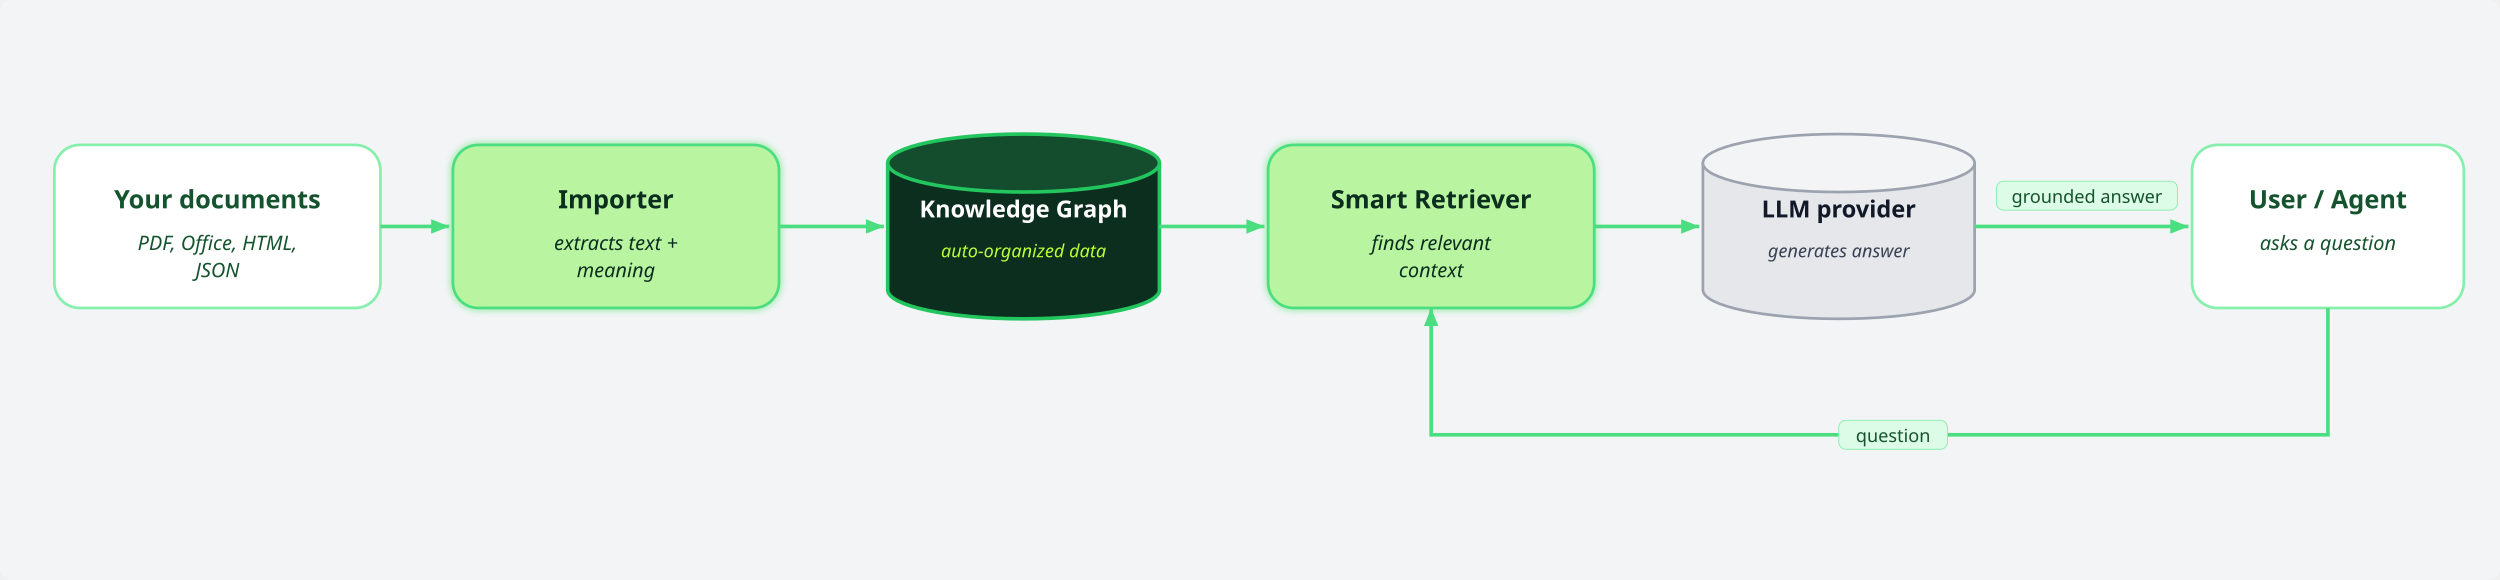
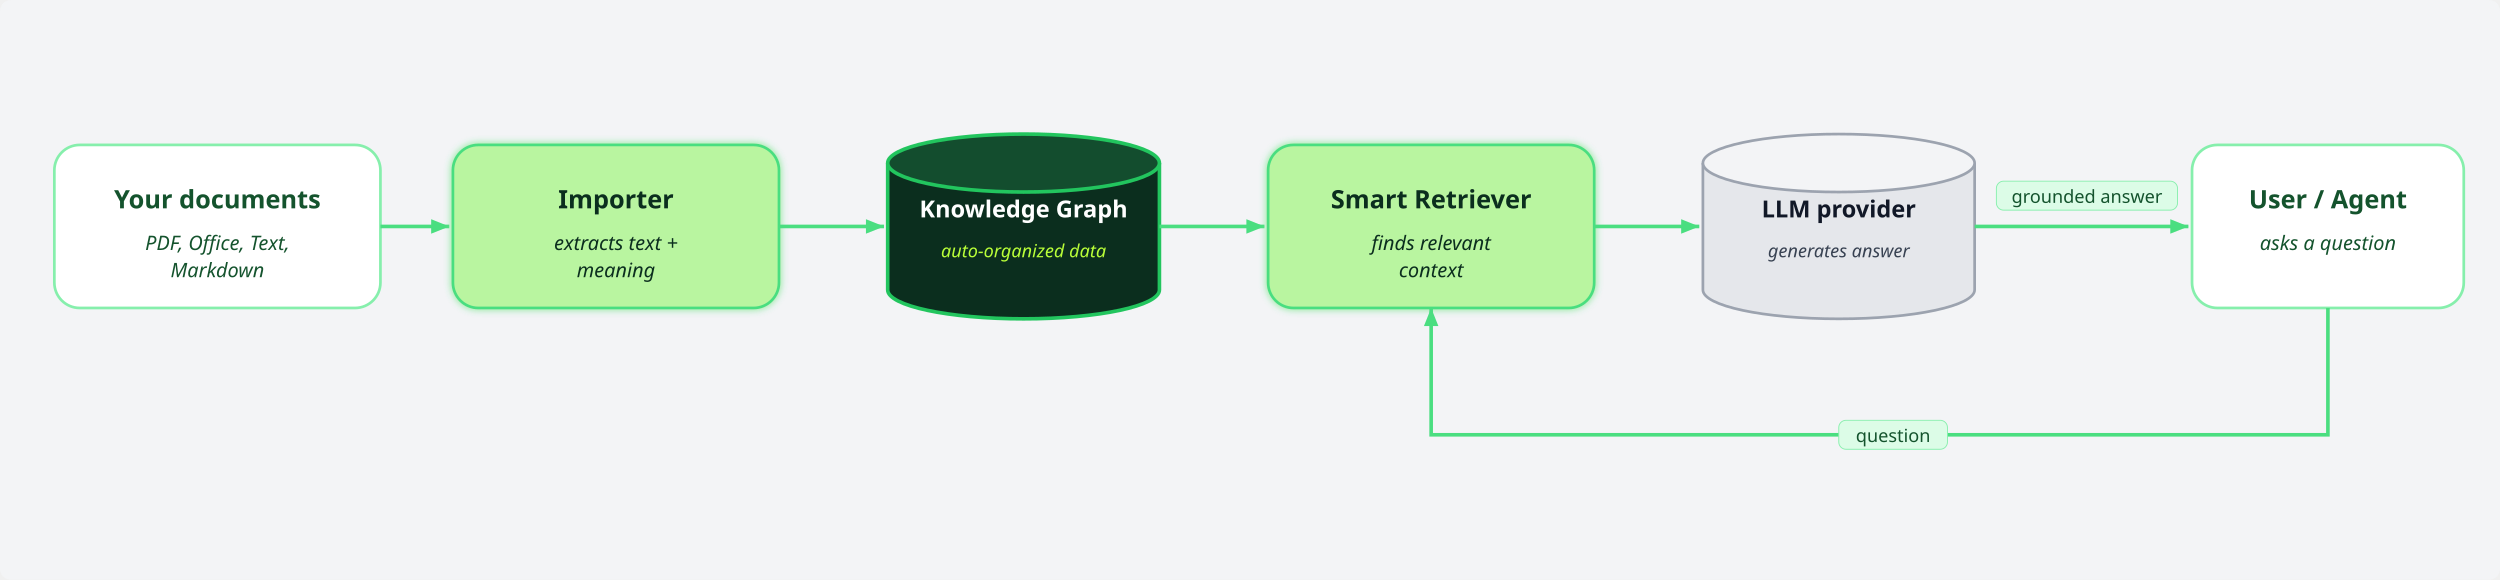
- <svg xmlns="http://www.w3.org/2000/svg" xmlns:xlink="http://www.w3.org/1999/xlink" viewBox="0 0 1380 320" style="display:block;width:100%;max-width:1380px;margin:0 auto">
+ <svg xmlns="http://www.w3.org/2000/svg" viewBox="0 0 1380 320" style="display:block;width:100%;max-width:1380px;margin:0 auto">
  <style>
-     .grag .card-link { cursor: pointer; }
-     .grag .card-link .pill-aai { fill: #b9f5a0; stroke: #4ade80; stroke-width: 1.5; }
-     .grag .card-link .pill-ps  { fill: #ffffff; stroke: #86efac; stroke-width: 1.5; }
-     .grag .card-link .pill-db  { fill: #e5e7eb; stroke: #9ca3af; stroke-width: 1.5; }
-     .grag .card-link .cyl-db   { fill: #0b2e1e; stroke: #22c55e; stroke-width: 2; }
-     .grag .card-link .cyl-db-top { fill: #134d2e; stroke: #22c55e; stroke-width: 2; }
-     .grag .card-link .cyl-llm  { fill: #e5e7eb; stroke: #9ca3af; stroke-width: 1.5; }
-     .grag .card-link .cyl-llm-top { fill: #f3f4f6; stroke: #9ca3af; stroke-width: 1.5; }
-     .grag .card-link:hover .pill-aai      { fill: #ffffff; stroke: #22c55e; }
-     .grag .card-link:hover .pill-ps       { fill: #dcfce7; stroke: #22c55e; }
-     .grag .card-link:hover .pill-db       { fill: #b9ff38; stroke: #22c55e; }
-     .grag .card-link:hover .cyl-db        { fill: #134d2e; stroke: #b9ff38; }
-     .grag .card-link:hover .cyl-db-top    { fill: #1a5e38; stroke: #b9ff38; }
-     .grag .card-link:hover .cyl-llm       { fill: #b9ff38; stroke: #22c55e; }
-     .grag .card-link:hover .cyl-llm-top   { fill: #dcfce7; stroke: #22c55e; }
+     .grag .pill-aai { fill: #b9f5a0; stroke: #4ade80; stroke-width: 1.5; }
+     .grag .pill-ps  { fill: #ffffff; stroke: #86efac; stroke-width: 1.5; }
+     .grag .pill-db  { fill: #e5e7eb; stroke: #9ca3af; stroke-width: 1.5; }
+     .grag .cyl-db   { fill: #0b2e1e; stroke: #22c55e; stroke-width: 2; }
+     .grag .cyl-db-top { fill: #134d2e; stroke: #22c55e; stroke-width: 2; }
+     .grag .cyl-llm  { fill: #e5e7eb; stroke: #9ca3af; stroke-width: 1.5; }
+     .grag .cyl-llm-top { fill: #f3f4f6; stroke: #9ca3af; stroke-width: 1.5; }
  </style>
  <defs>
    <filter id="grag-glow" x="-20%" y="-20%" width="140%" height="140%">
      <feGaussianBlur stdDeviation="2" result="blur" />
      <feMerge>
        <feMergeNode in="blur" />
        <feMergeNode in="SourceGraphic" />
      </feMerge>
    </filter>
    <marker id="grag-arrow" markerWidth="10" markerHeight="8" refX="10" refY="4" orient="auto" markerUnits="userSpaceOnUse">
      <polygon points="0 0,10 4,0 8" fill="#4ade80" />
    </marker>
  </defs>
  <g class="grag">
    <rect width="1380" height="320" fill="#f3f4f6" rx="6" />
-     <a class="card-link" xlink:href="/agentic-ai-suite/importer/importing-files/">
+     <g>
      <rect x="30" y="80" width="180" height="90" rx="14" class="pill-ps" />
      <text x="120" y="115" text-anchor="middle" font-family="sans-serif" font-size="14" font-weight="bold" fill="#14532d">Your documents</text>
-       <text x="120" y="138" text-anchor="middle" font-family="sans-serif" font-size="11" font-style="italic" fill="#14532d">PDF, Office, HTML,</text>
-       <text x="120" y="153" text-anchor="middle" font-family="sans-serif" font-size="11" font-style="italic" fill="#14532d">JSON</text>
-     </a>
+       <text x="120" y="138" text-anchor="middle" font-family="sans-serif" font-size="11" font-style="italic" fill="#14532d">PDF, Office, Text,</text>
+       <text x="120" y="153" text-anchor="middle" font-family="sans-serif" font-size="11" font-style="italic" fill="#14532d">Markdown</text>
+     </g>
    <path d="M 210 125 L 248 125" stroke="#4ade80" stroke-width="2" fill="none" marker-end="url(#grag-arrow)" />
-     <a class="card-link" xlink:href="/agentic-ai-suite/importer/">
+     <g>
      <rect x="250" y="80" width="180" height="90" rx="14" class="pill-aai" filter="url(#grag-glow)" />
      <text x="340" y="115" text-anchor="middle" font-family="sans-serif" font-size="14" font-weight="bold" fill="#0b2e1e">Importer</text>
      <text x="340" y="138" text-anchor="middle" font-family="sans-serif" font-size="11" font-style="italic" fill="#0b2e1e">extracts text +</text>
      <text x="340" y="153" text-anchor="middle" font-family="sans-serif" font-size="11" font-style="italic" fill="#0b2e1e">meaning</text>
-     </a>
+     </g>
    <path d="M 430 125 L 488 125" stroke="#4ade80" stroke-width="2" fill="none" marker-end="url(#grag-arrow)" />
-     <a class="card-link" xlink:href="/arangodb/4.0/graphs/">
-       <g>
-         <path d="M 490 90 L 490 160 A 75 16 0 0 0 640 160 L 640 90" class="cyl-db" />
-         <ellipse cx="565" cy="90" rx="75" ry="16" class="cyl-db-top" />
-         <text x="565" y="120" text-anchor="middle" font-family="sans-serif" font-size="13" font-weight="bold" fill="#ffffff">Knowledge Graph</text>
-         <text x="565" y="142" text-anchor="middle" font-family="sans-serif" font-size="10" font-style="italic" fill="#b9ff38">auto-organized data</text>
-       </g>
-     </a>
+     <g>
+       <path d="M 490 90 L 490 160 A 75 16 0 0 0 640 160 L 640 90" class="cyl-db" />
+       <ellipse cx="565" cy="90" rx="75" ry="16" class="cyl-db-top" />
+       <text x="565" y="120" text-anchor="middle" font-family="sans-serif" font-size="13" font-weight="bold" fill="#ffffff">Knowledge Graph</text>
+       <text x="565" y="142" text-anchor="middle" font-family="sans-serif" font-size="10" font-style="italic" fill="#b9ff38">auto-organized data</text>
+     </g>
    <path d="M 640 125 L 698 125" stroke="#4ade80" stroke-width="2" fill="none" marker-end="url(#grag-arrow)" />
-     <a class="card-link" xlink:href="/agentic-ai-suite/retriever/">
+     <g>
      <rect x="700" y="80" width="180" height="90" rx="14" class="pill-aai" filter="url(#grag-glow)" />
      <text x="790" y="115" text-anchor="middle" font-family="sans-serif" font-size="14" font-weight="bold" fill="#0b2e1e">Smart Retriever</text>
      <text x="790" y="138" text-anchor="middle" font-family="sans-serif" font-size="11" font-style="italic" fill="#0b2e1e">finds relevant</text>
      <text x="790" y="153" text-anchor="middle" font-family="sans-serif" font-size="11" font-style="italic" fill="#0b2e1e">context</text>
-     </a>
+     </g>
    <path d="M 880 125 L 938 125" stroke="#4ade80" stroke-width="2" fill="none" marker-end="url(#grag-arrow)" />
-     <a class="card-link" xlink:href="/agentic-ai-suite/importer/llm-configuration/">
-       <g>
-         <path d="M 940 90 L 940 160 A 75 16 0 0 0 1090 160 L 1090 90" class="cyl-llm" />
-         <ellipse cx="1015" cy="90" rx="75" ry="16" class="cyl-llm-top" />
-         <text x="1015" y="120" text-anchor="middle" font-family="sans-serif" font-size="13" font-weight="bold" fill="#111827">LLM provider</text>
-         <text x="1015" y="142" text-anchor="middle" font-family="sans-serif" font-size="10" font-style="italic" fill="#374151">generates answer</text>
-       </g>
-     </a>
+     <g>
+       <path d="M 940 90 L 940 160 A 75 16 0 0 0 1090 160 L 1090 90" class="cyl-llm" />
+       <ellipse cx="1015" cy="90" rx="75" ry="16" class="cyl-llm-top" />
+       <text x="1015" y="120" text-anchor="middle" font-family="sans-serif" font-size="13" font-weight="bold" fill="#111827">LLM provider</text>
+       <text x="1015" y="142" text-anchor="middle" font-family="sans-serif" font-size="10" font-style="italic" fill="#374151">generates answer</text>
+     </g>
    <path d="M 1090 125 L 1208 125" stroke="#4ade80" stroke-width="2" fill="none" marker-end="url(#grag-arrow)" />
    <rect x="1102" y="100" width="100" height="16" rx="4" fill="#dcfce7" stroke="#86efac" stroke-width="0.5" />
    <text x="1152" y="112" text-anchor="middle" font-family="sans-serif" font-size="10" fill="#14532d">grounded answer</text>
-     <a class="card-link" xlink:href="/agentic-ai-suite/retriever/executing-queries/">
+     <g>
      <rect x="1210" y="80" width="150" height="90" rx="14" class="pill-ps" />
      <text x="1285" y="115" text-anchor="middle" font-family="sans-serif" font-size="14" font-weight="bold" fill="#14532d">User / Agent</text>
      <text x="1285" y="138" text-anchor="middle" font-family="sans-serif" font-size="11" font-style="italic" fill="#14532d">asks a question</text>
-     </a>
+     </g>
    <path d="M 1285 170 L 1285 240 L 790 240 L 790 170" stroke="#4ade80" stroke-width="2" fill="none" marker-end="url(#grag-arrow)" />
    <rect x="1015" y="232" width="60" height="16" rx="4" fill="#dcfce7" stroke="#86efac" stroke-width="0.5" />
    <text x="1045" y="244" text-anchor="middle" font-family="sans-serif" font-size="10" fill="#14532d">question</text>
  </g>
</svg>
